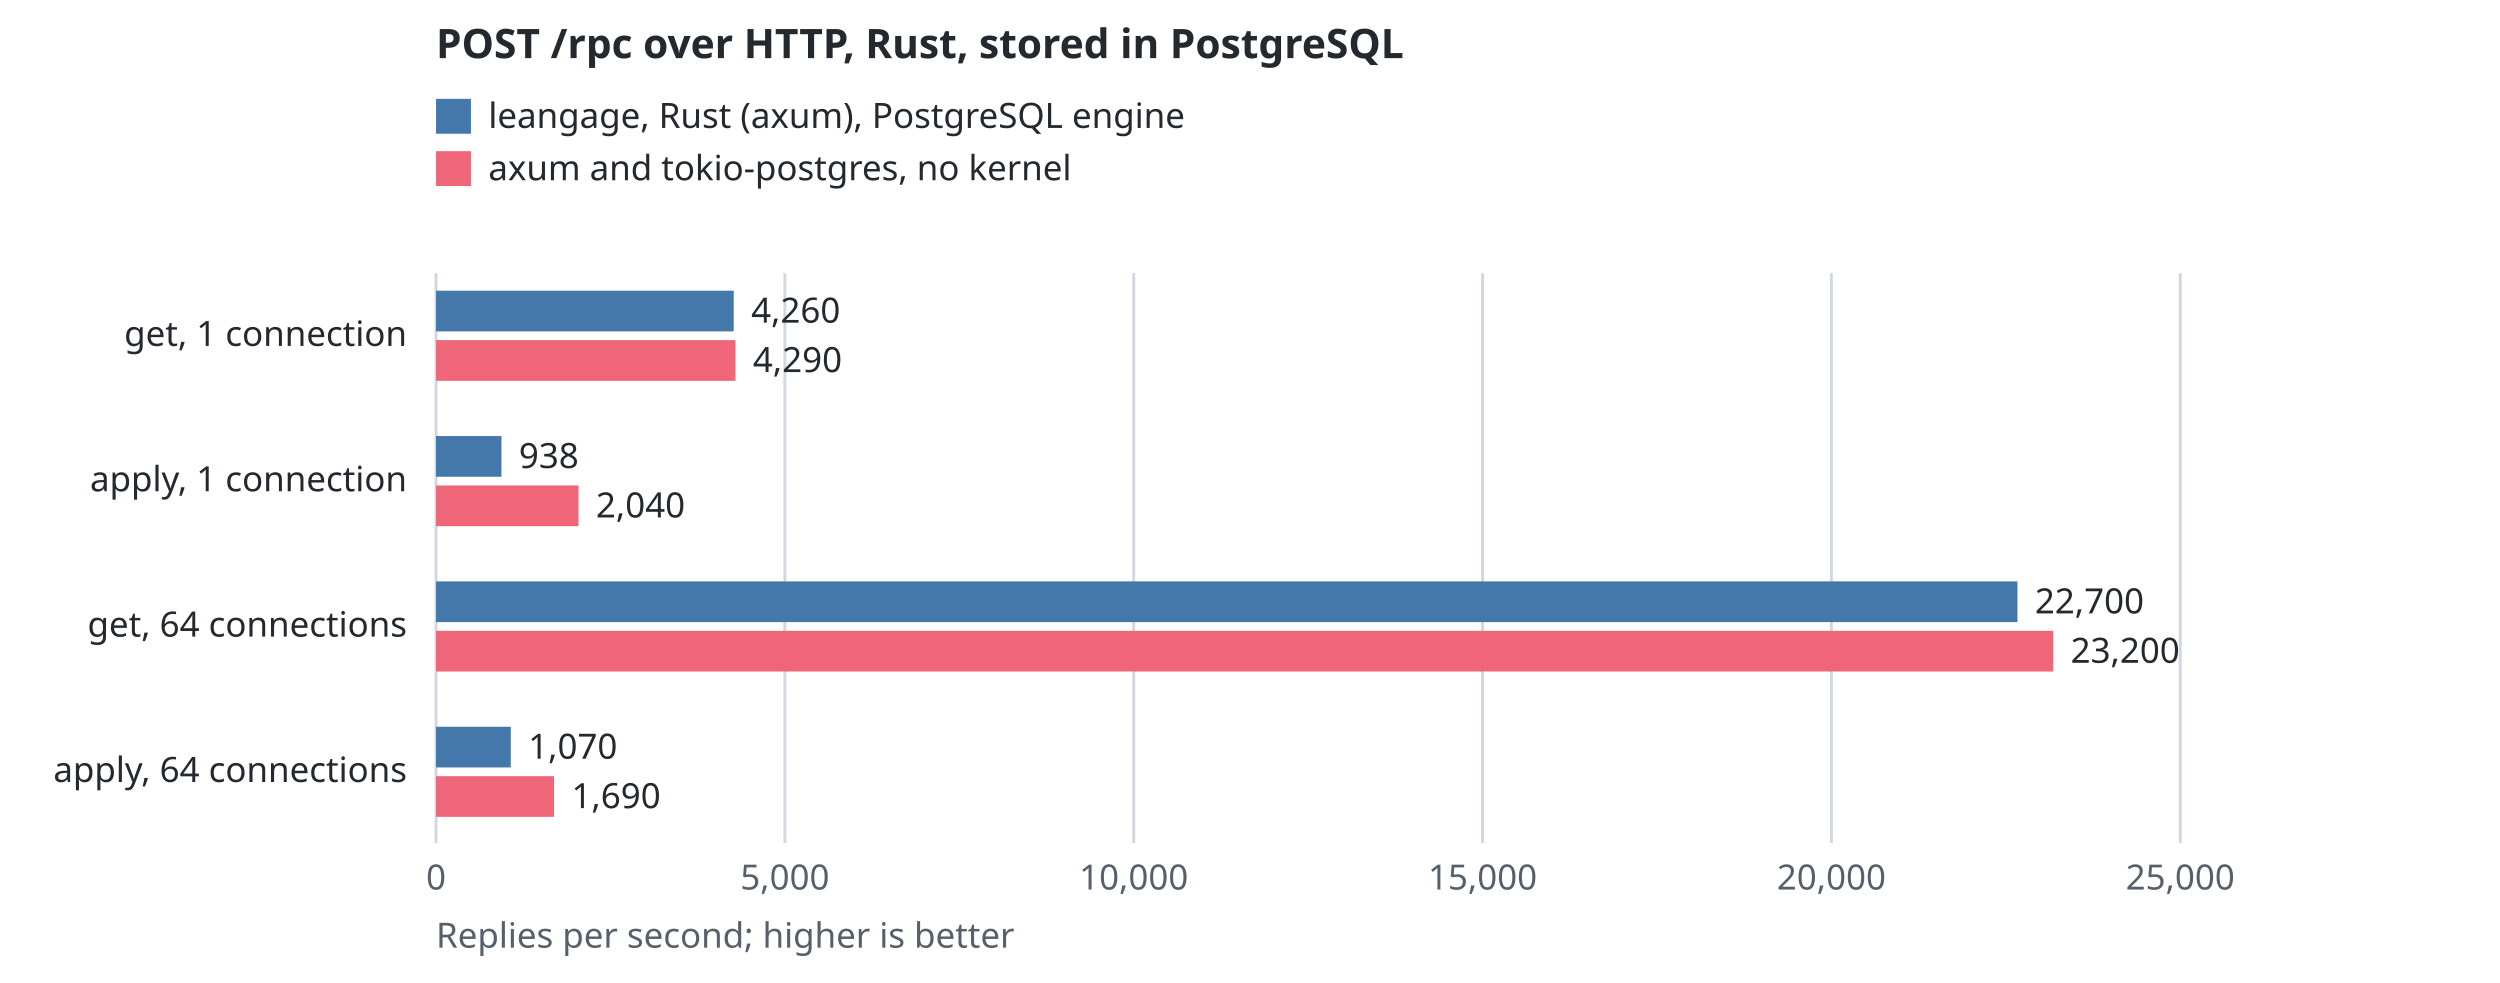
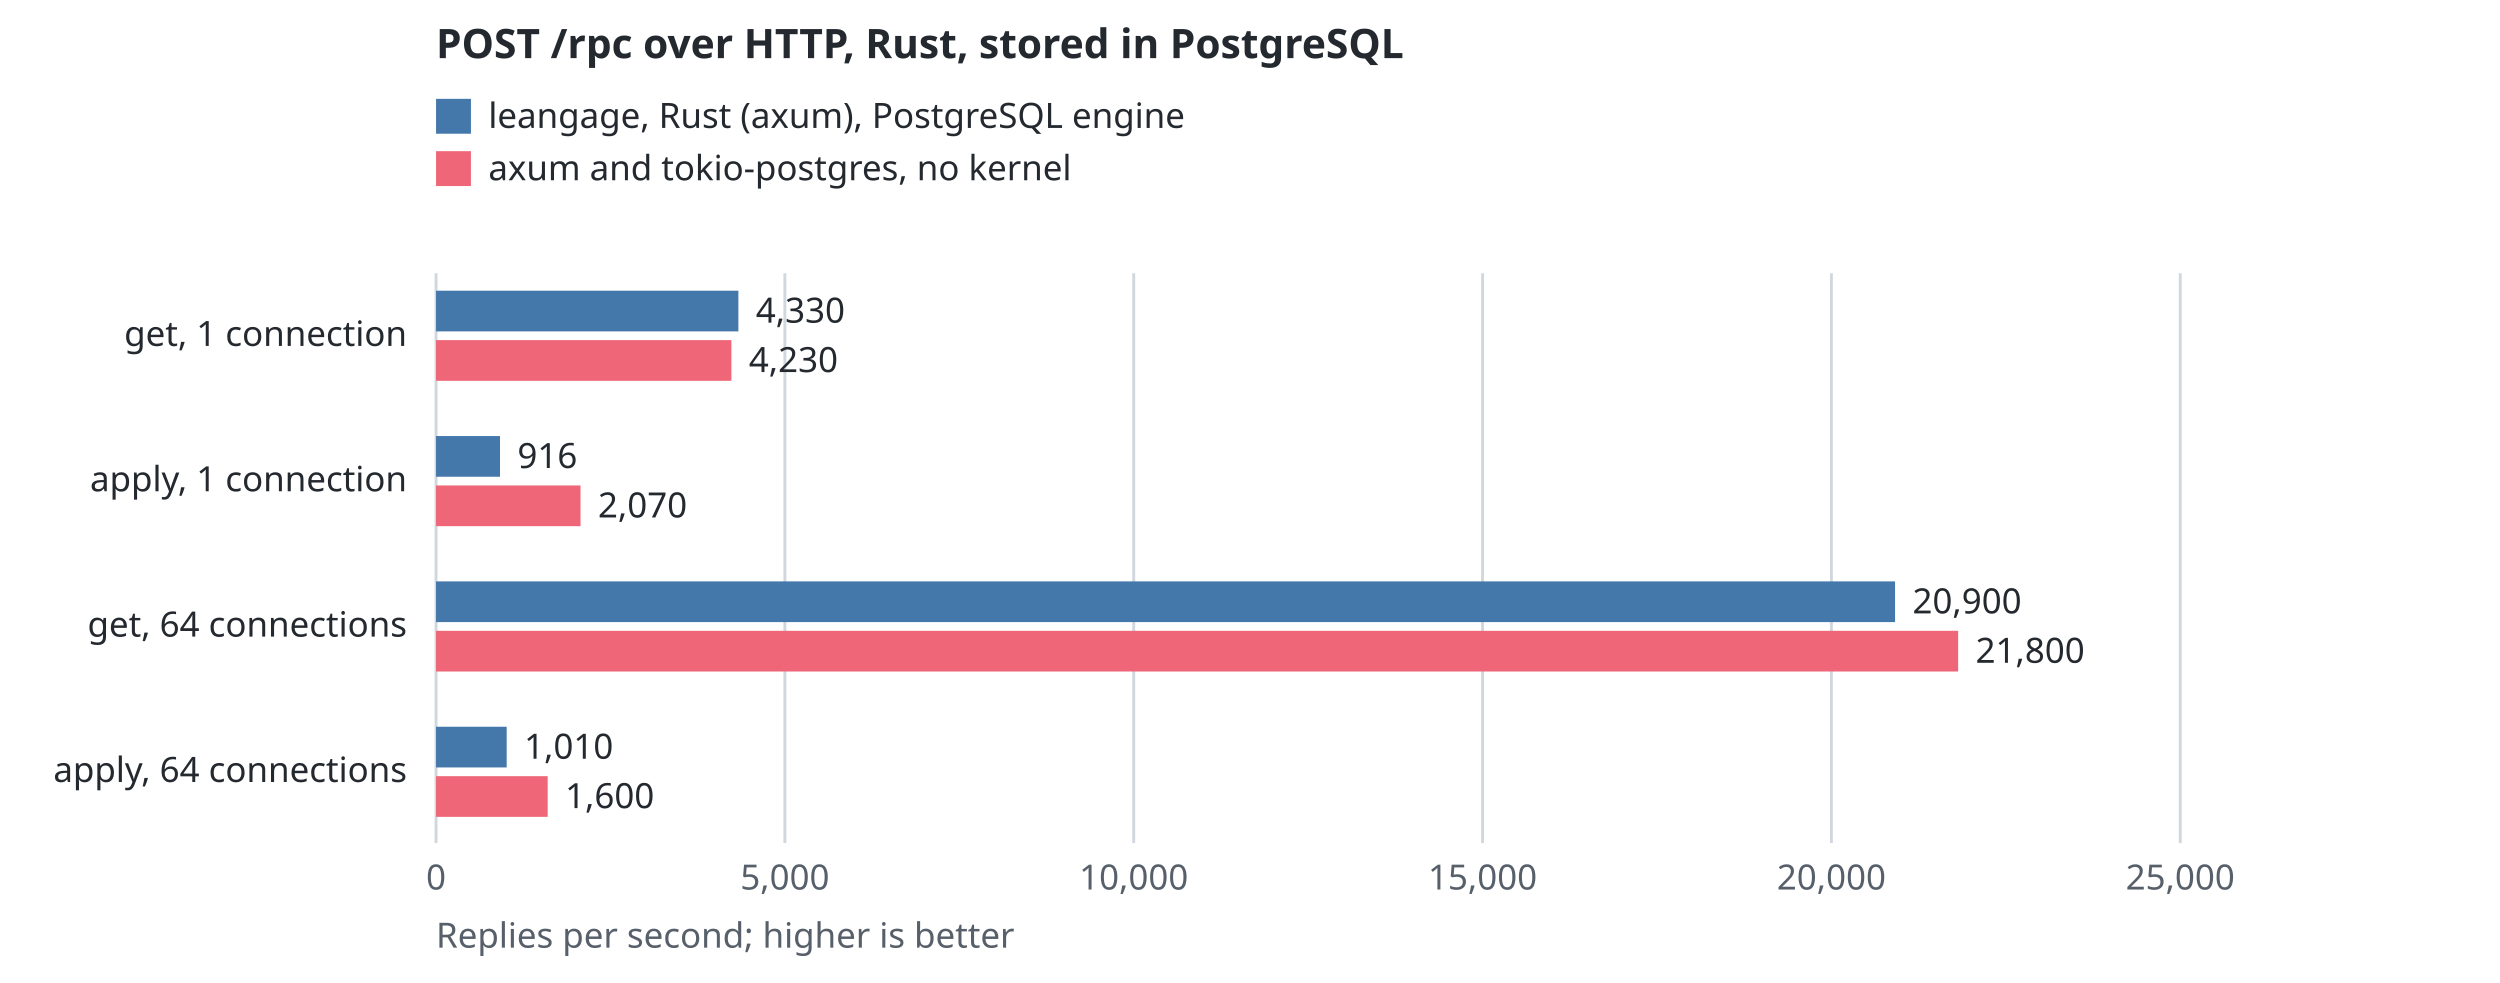
<svg xmlns="http://www.w3.org/2000/svg" viewBox="0 0 860 338" width="860" height="338" role="img">
  <style>text{font-family:system-ui,sans-serif;font-size:12px;fill:#24292f}.title{font-size:14px;font-weight:600}.grid{stroke:#d0d7de}.axis{fill:#57606a}@media(prefers-color-scheme:dark){text{fill:#e6edf3}.grid{stroke:#30363d}.axis{fill:#8b949e}}</style>
  <text class="title" x="150" y="20">POST /rpc over HTTP, Rust, stored in PostgreSQL</text>
  <rect x="150" y="34" width="12" height="12" fill="#4477aa" />
  <text x="168" y="44">leangage, Rust (axum), PostgreSQL engine</text>
  <rect x="150" y="52" width="12" height="12" fill="#ee6677" />
  <text x="168" y="62">axum and tokio-postgres, no kernel</text>
  <line class="grid" x1="150.0" y1="94" x2="150.0" y2="290" />
  <text class="axis" x="150.0" y="306" text-anchor="middle">0</text>
  <line class="grid" x1="270.0" y1="94" x2="270.0" y2="290" />
  <text class="axis" x="270.0" y="306" text-anchor="middle">5,000</text>
  <line class="grid" x1="390.0" y1="94" x2="390.0" y2="290" />
  <text class="axis" x="390.0" y="306" text-anchor="middle">10,000</text>
  <line class="grid" x1="510.0" y1="94" x2="510.0" y2="290" />
  <text class="axis" x="510.0" y="306" text-anchor="middle">15,000</text>
  <line class="grid" x1="630.0" y1="94" x2="630.0" y2="290" />
  <text class="axis" x="630.0" y="306" text-anchor="middle">20,000</text>
  <line class="grid" x1="750.0" y1="94" x2="750.0" y2="290" />
  <text class="axis" x="750.0" y="306" text-anchor="middle">25,000</text>
  <text class="axis" x="150" y="326">Replies per second; higher is better</text>
-   <rect x="150" y="100" width="102.4" height="14" fill="#4477aa" />
-   <text x="258.4" y="111">4,260</text>
-   <rect x="150" y="117" width="103.0" height="14" fill="#ee6677" />
-   <text x="259.0" y="128">4,290</text>
+   <rect x="150" y="100" width="104.0" height="14" fill="#4477aa" />
+   <text x="260.0" y="111">4,330</text>
+   <rect x="150" y="117" width="101.6" height="14" fill="#ee6677" />
+   <text x="257.6" y="128">4,230</text>
  <text x="140" y="119" text-anchor="end">get, 1 connection</text>
-   <rect x="150" y="150" width="22.5" height="14" fill="#4477aa" />
-   <text x="178.5" y="161">938</text>
-   <rect x="150" y="167" width="49.0" height="14" fill="#ee6677" />
-   <text x="205.0" y="178">2,040</text>
+   <rect x="150" y="150" width="22.0" height="14" fill="#4477aa" />
+   <text x="178.0" y="161">916</text>
+   <rect x="150" y="167" width="49.7" height="14" fill="#ee6677" />
+   <text x="205.7" y="178">2,070</text>
  <text x="140" y="169" text-anchor="end">apply, 1 connection</text>
-   <rect x="150" y="200" width="544.0" height="14" fill="#4477aa" />
-   <text x="700.0" y="211">22,700</text>
-   <rect x="150" y="217" width="556.3" height="14" fill="#ee6677" />
-   <text x="712.3" y="228">23,200</text>
+   <rect x="150" y="200" width="501.9" height="14" fill="#4477aa" />
+   <text x="657.9" y="211">20,900</text>
+   <rect x="150" y="217" width="523.6" height="14" fill="#ee6677" />
+   <text x="679.6" y="228">21,800</text>
  <text x="140" y="219" text-anchor="end">get, 64 connections</text>
-   <rect x="150" y="250" width="25.7" height="14" fill="#4477aa" />
-   <text x="181.7" y="261">1,070</text>
-   <rect x="150" y="267" width="40.6" height="14" fill="#ee6677" />
-   <text x="196.6" y="278">1,690</text>
+   <rect x="150" y="250" width="24.3" height="14" fill="#4477aa" />
+   <text x="180.3" y="261">1,010</text>
+   <rect x="150" y="267" width="38.4" height="14" fill="#ee6677" />
+   <text x="194.4" y="278">1,600</text>
  <text x="140" y="269" text-anchor="end">apply, 64 connections</text>
</svg>
